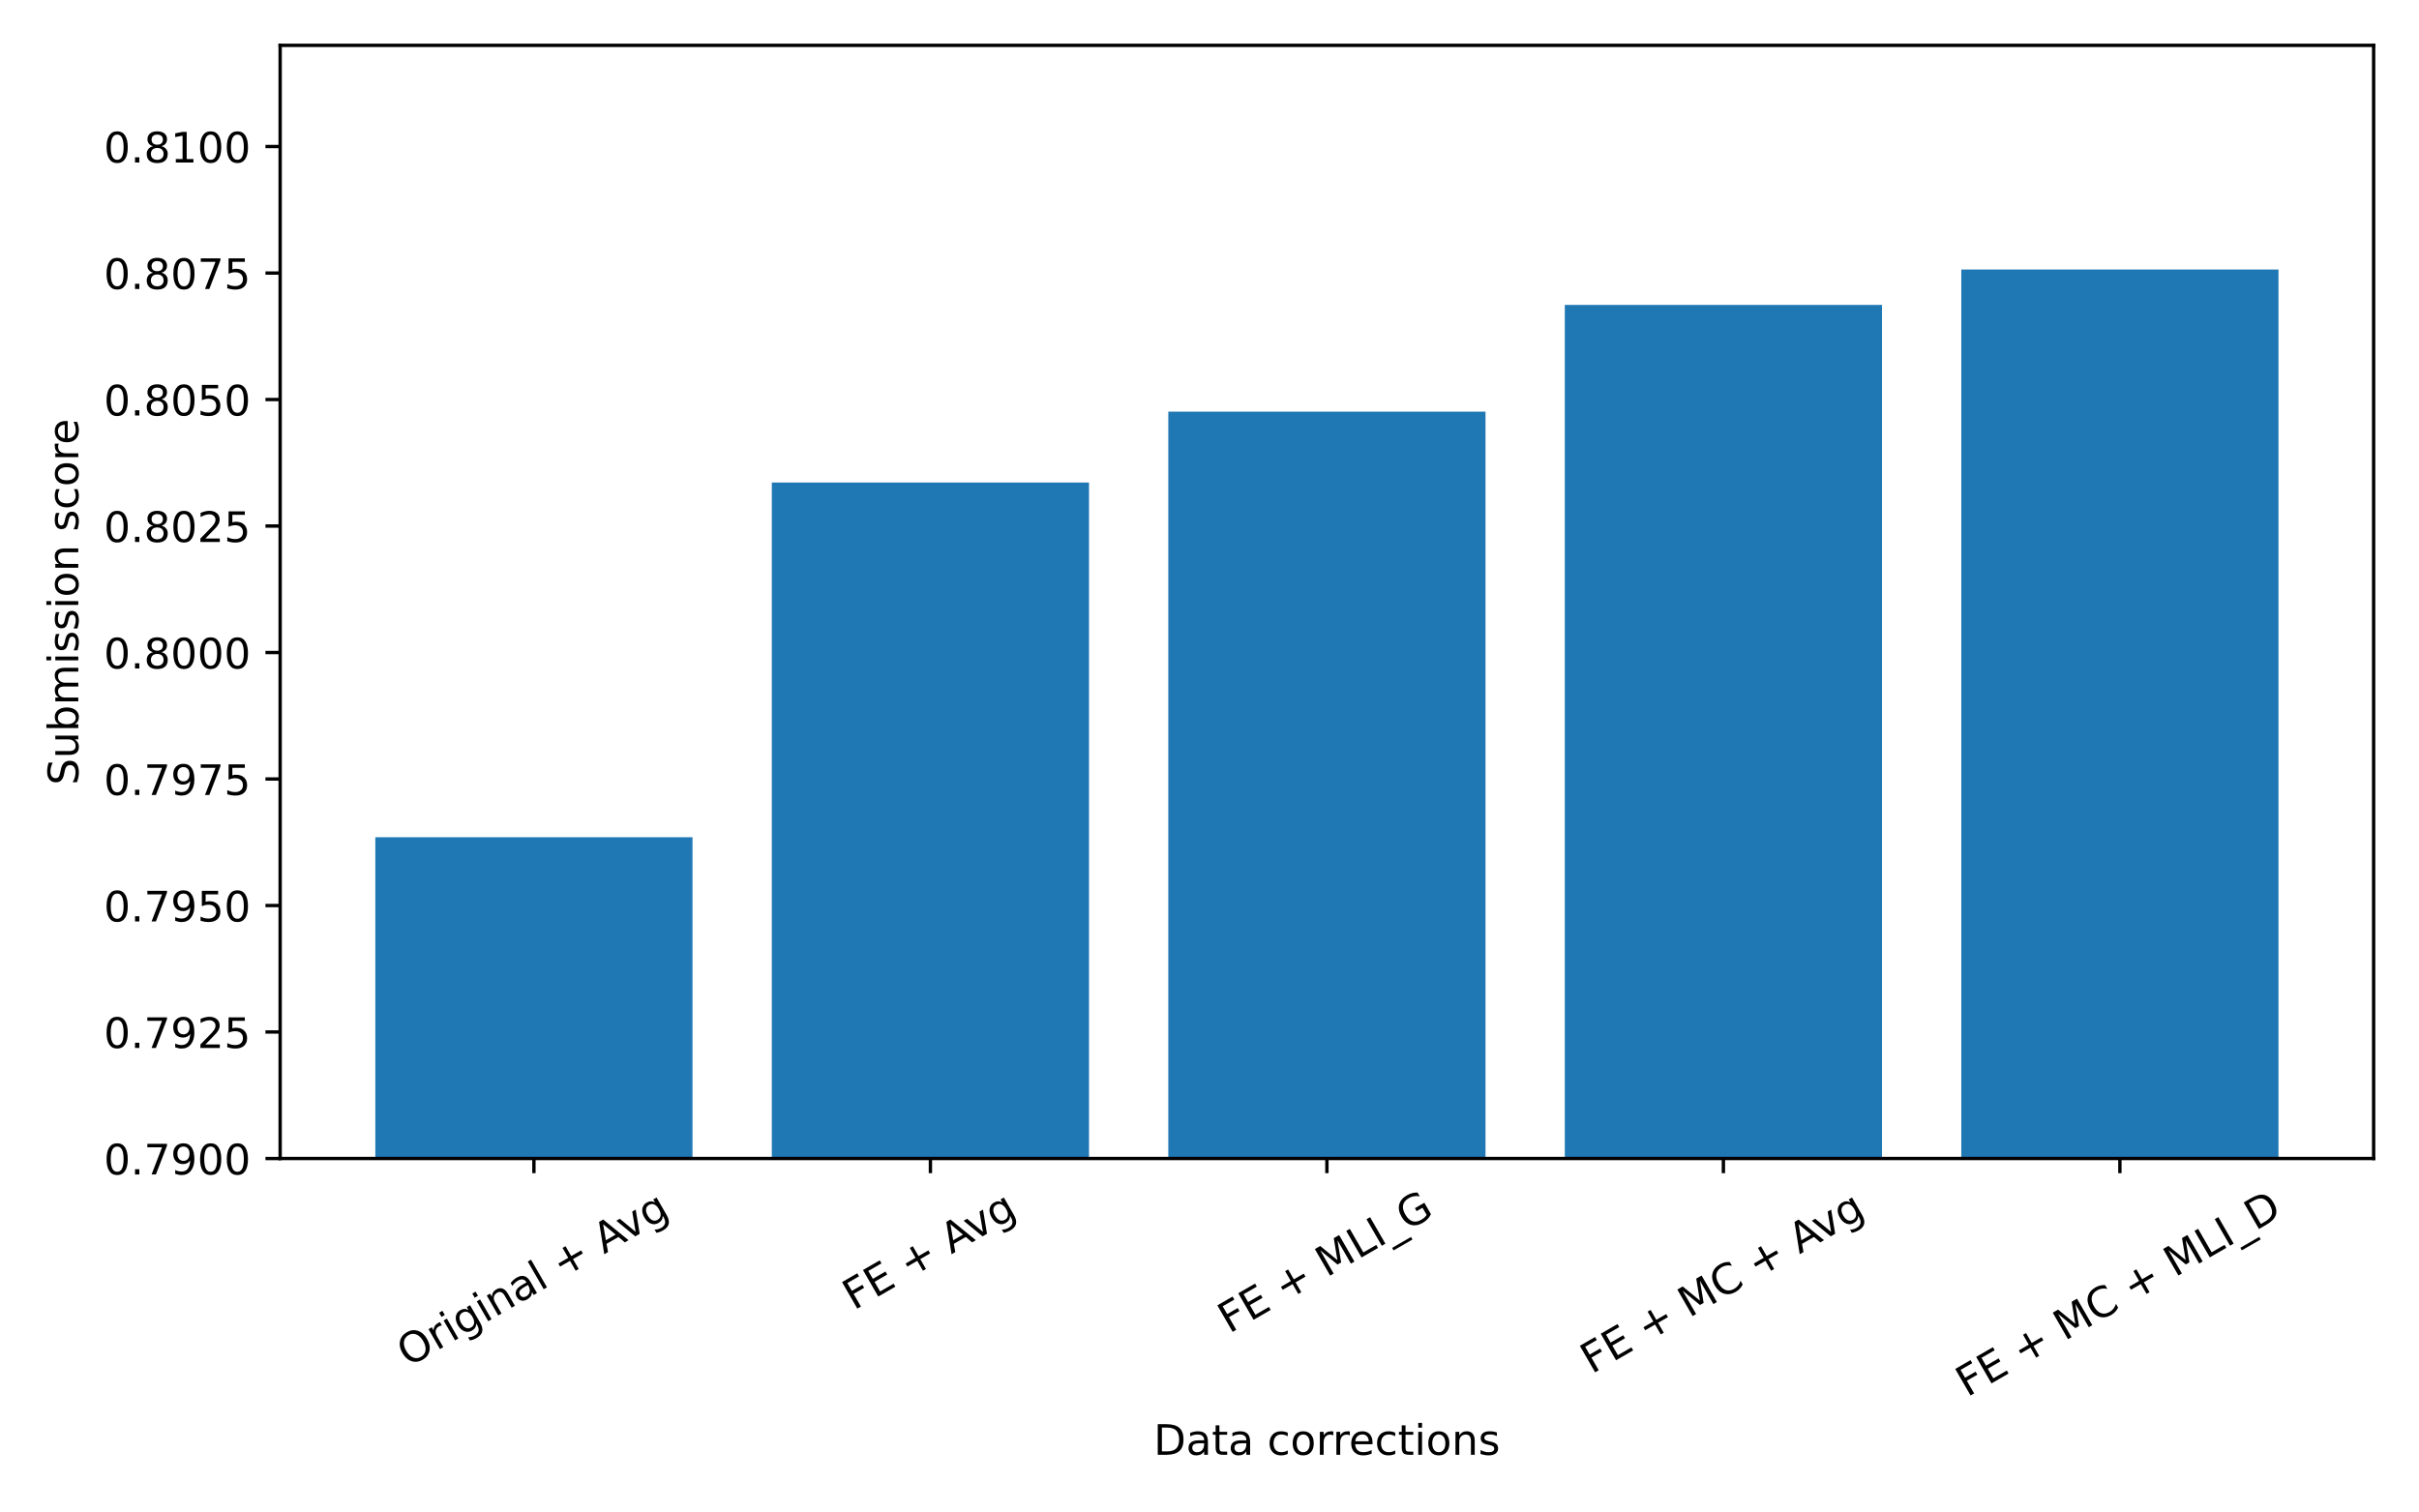
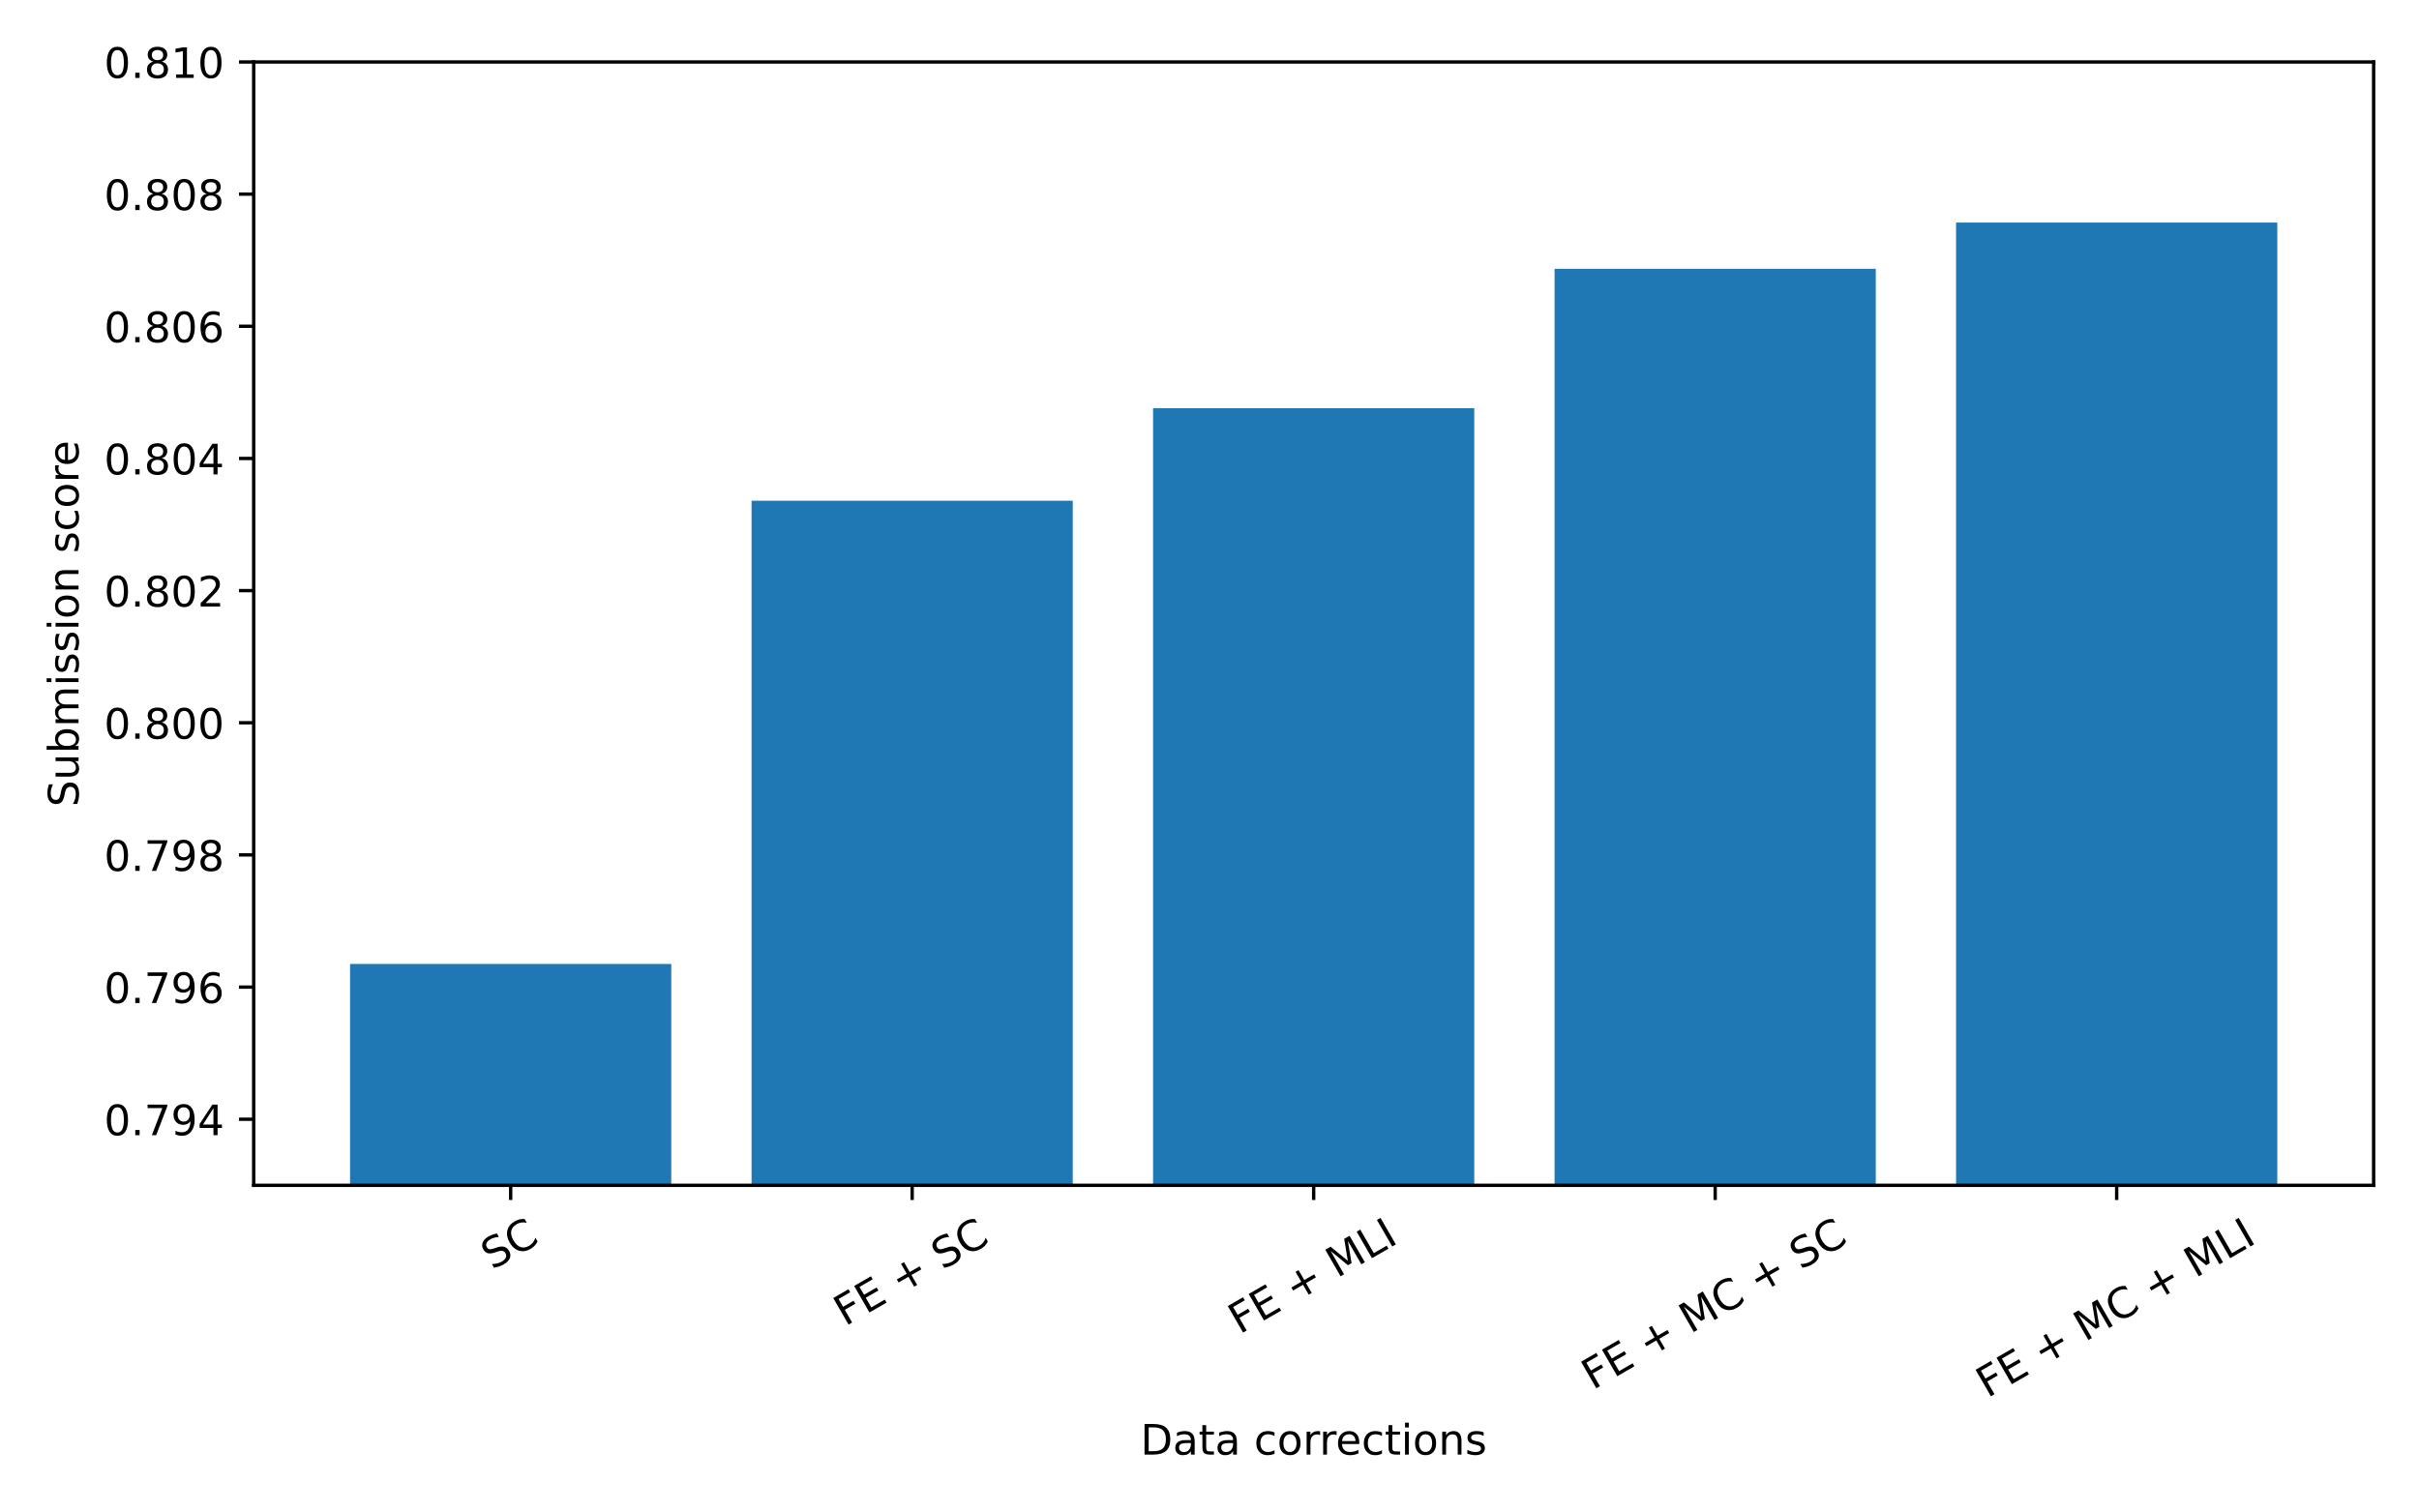
<svg xmlns="http://www.w3.org/2000/svg" xmlns:xlink="http://www.w3.org/1999/xlink" width="576pt" height="360pt" viewBox="0 0 576 360" version="1.1">
  <defs>
    <style type="text/css">*{stroke-linejoin: round; stroke-linecap: butt}</style>
  </defs>
  <g id="figure_1">
    <g id="patch_1">
      <path d="M 0 360  L 576 360  L 576 0  L 0 0  L 0 360  z " style="fill: none" />
    </g>
    <g id="axes_1">
      <g id="patch_2">
-         <path d="M 66.71 275.92  L 565.2 275.92  L 565.2 10.8  L 66.71 10.8  L 66.71 275.92  z " style="fill: none" />
+         <path d="M 60.41 282.31  L 565.2 282.31  L 565.2 14.76  L 60.41 14.76  L 60.41 282.31  z " style="fill: none" />
      </g>
      <g id="patch_3">
-         <path d="M 89.369 9796.155  L 164.897 9796.155  L 164.897 199.397  L 89.369 199.397  z " clip-path="url(#p566497bbab)" style="fill: #1f77b4" />
+         <path d="M 83.355 12762.753  L 159.838 12762.753  L 159.838 229.587  L 83.355 229.587  z " clip-path="url(#p376e87ecae)" style="fill: #1f77b4" />
      </g>
      <g id="patch_4">
-         <path d="M 183.78 9796.155  L 259.308 9796.155  L 259.308 114.92  L 183.78 114.92  z " clip-path="url(#p566497bbab)" style="fill: #1f77b4" />
+         <path d="M 178.959 12762.753  L 255.442 12762.753  L 255.442 119.262  L 178.959 119.262  z " clip-path="url(#p376e87ecae)" style="fill: #1f77b4" />
      </g>
      <g id="patch_5">
-         <path d="M 278.191 9796.155  L 353.719 9796.155  L 353.719 98.049  L 278.191 98.049  z " clip-path="url(#p566497bbab)" style="fill: #1f77b4" />
+         <path d="M 274.563 12762.753  L 351.047 12762.753  L 351.047 97.228  L 274.563 97.228  z " clip-path="url(#p376e87ecae)" style="fill: #1f77b4" />
      </g>
      <g id="patch_6">
-         <path d="M 372.602 9796.155  L 448.13 9796.155  L 448.13 72.621  L 372.602 72.621  z " clip-path="url(#p566497bbab)" style="fill: #1f77b4" />
+         <path d="M 370.168 12762.753  L 446.651 12762.753  L 446.651 64.021  L 370.168 64.021  z " clip-path="url(#p376e87ecae)" style="fill: #1f77b4" />
      </g>
      <g id="patch_7">
-         <path d="M 467.013 9796.155  L 542.541 9796.155  L 542.541 64.186  L 467.013 64.186  z " clip-path="url(#p566497bbab)" style="fill: #1f77b4" />
+         <path d="M 465.772 12762.753  L 542.255 12762.753  L 542.255 53.004  L 465.772 53.004  z " clip-path="url(#p376e87ecae)" style="fill: #1f77b4" />
      </g>
      <g id="matplotlib.axis_1">
        <g id="xtick_1">
          <g id="line2d_1">
            <defs>
-               <path id="m63f056e745" d="M 0 0  L 0 3.5  " style="stroke: #000000; stroke-width: 0.8" />
+               <path id="mca858afeba" d="M 0 0  L 0 3.5  " style="stroke: #000000; stroke-width: 0.8" />
            </defs>
            <g>
-               <use xlink:href="#m63f056e745" x="127.133" y="275.92" style="stroke: #000000; stroke-width: 0.8" />
+               <use xlink:href="#mca858afeba" x="121.597" y="282.31" style="stroke: #000000; stroke-width: 0.8" />
            </g>
          </g>
          <g id="text_1">
-             <g transform="translate(97.16801 325.6947) rotate(-30) scale(0.1 -0.1)">
-               <defs>
-                 <path id="DejaVuSans-4f" d="M 2522 4238  Q 1834 4238 1429 3725  Q 1025 3213 1025 2328  Q 1025 1447 1429 934  Q 1834 422 2522 422  Q 3209 422 3611 934  Q 4013 1447 4013 2328  Q 4013 3213 3611 3725  Q 3209 4238 2522 4238  z M 2522 4750  Q 3503 4750 4090 4092  Q 4678 3434 4678 2328  Q 4678 1225 4090 567  Q 3503 -91 2522 -91  Q 1538 -91 948 565  Q 359 1222 359 2328  Q 359 3434 948 4092  Q 1538 4750 2522 4750  z " transform="scale(0.015625)" />
-                 <path id="DejaVuSans-72" d="M 2631 2963  Q 2534 3019 2420 3045  Q 2306 3072 2169 3072  Q 1681 3072 1420 2755  Q 1159 2438 1159 1844  L 1159 0  L 581 0  L 581 3500  L 1159 3500  L 1159 2956  Q 1341 3275 1631 3429  Q 1922 3584 2338 3584  Q 2397 3584 2469 3576  Q 2541 3569 2628 3553  L 2631 2963  z " transform="scale(0.015625)" />
-                 <path id="DejaVuSans-69" d="M 603 3500  L 1178 3500  L 1178 0  L 603 0  L 603 3500  z M 603 4863  L 1178 4863  L 1178 4134  L 603 4134  L 603 4863  z " transform="scale(0.015625)" />
-                 <path id="DejaVuSans-67" d="M 2906 1791  Q 2906 2416 2648 2759  Q 2391 3103 1925 3103  Q 1463 3103 1205 2759  Q 947 2416 947 1791  Q 947 1169 1205 825  Q 1463 481 1925 481  Q 2391 481 2648 825  Q 2906 1169 2906 1791  z M 3481 434  Q 3481 -459 3084 -895  Q 2688 -1331 1869 -1331  Q 1566 -1331 1297 -1286  Q 1028 -1241 775 -1147  L 775 -588  Q 1028 -725 1275 -790  Q 1522 -856 1778 -856  Q 2344 -856 2625 -561  Q 2906 -266 2906 331  L 2906 616  Q 2728 306 2450 153  Q 2172 0 1784 0  Q 1141 0 747 490  Q 353 981 353 1791  Q 353 2603 747 3093  Q 1141 3584 1784 3584  Q 2172 3584 2450 3431  Q 2728 3278 2906 2969  L 2906 3500  L 3481 3500  L 3481 434  z " transform="scale(0.015625)" />
-                 <path id="DejaVuSans-6e" d="M 3513 2113  L 3513 0  L 2938 0  L 2938 2094  Q 2938 2591 2744 2837  Q 2550 3084 2163 3084  Q 1697 3084 1428 2787  Q 1159 2491 1159 1978  L 1159 0  L 581 0  L 581 3500  L 1159 3500  L 1159 2956  Q 1366 3272 1645 3428  Q 1925 3584 2291 3584  Q 2894 3584 3203 3211  Q 3513 2838 3513 2113  z " transform="scale(0.015625)" />
-                 <path id="DejaVuSans-61" d="M 2194 1759  Q 1497 1759 1228 1600  Q 959 1441 959 1056  Q 959 750 1161 570  Q 1363 391 1709 391  Q 2188 391 2477 730  Q 2766 1069 2766 1631  L 2766 1759  L 2194 1759  z M 3341 1997  L 3341 0  L 2766 0  L 2766 531  Q 2569 213 2275 61  Q 1981 -91 1556 -91  Q 1019 -91 701 211  Q 384 513 384 1019  Q 384 1609 779 1909  Q 1175 2209 1959 2209  L 2766 2209  L 2766 2266  Q 2766 2663 2505 2880  Q 2244 3097 1772 3097  Q 1472 3097 1187 3025  Q 903 2953 641 2809  L 641 3341  Q 956 3463 1253 3523  Q 1550 3584 1831 3584  Q 2591 3584 2966 3190  Q 3341 2797 3341 1997  z " transform="scale(0.015625)" />
-                 <path id="DejaVuSans-6c" d="M 603 4863  L 1178 4863  L 1178 0  L 603 0  L 603 4863  z " transform="scale(0.015625)" />
+             <g transform="translate(117.2038 302.5565) rotate(-30) scale(0.1 -0.1)">
+               <defs>
+                 <path id="DejaVuSans-53" d="M 3425 4513  L 3425 3897  Q 3066 4069 2747 4153  Q 2428 4238 2131 4238  Q 1616 4238 1336 4038  Q 1056 3838 1056 3469  Q 1056 3159 1242 3001  Q 1428 2844 1947 2747  L 2328 2669  Q 3034 2534 3370 2195  Q 3706 1856 3706 1288  Q 3706 609 3251 259  Q 2797 -91 1919 -91  Q 1588 -91 1214 -16  Q 841 59 441 206  L 441 856  Q 825 641 1194 531  Q 1563 422 1919 422  Q 2459 422 2753 634  Q 3047 847 3047 1241  Q 3047 1584 2836 1778  Q 2625 1972 2144 2069  L 1759 2144  Q 1053 2284 737 2584  Q 422 2884 422 3419  Q 422 4038 858 4394  Q 1294 4750 2059 4750  Q 2388 4750 2728 4690  Q 3069 4631 3425 4513  z " transform="scale(0.015625)" />
+                 <path id="DejaVuSans-43" d="M 4122 4306  L 4122 3641  Q 3803 3938 3442 4084  Q 3081 4231 2675 4231  Q 1875 4231 1450 3742  Q 1025 3253 1025 2328  Q 1025 1406 1450 917  Q 1875 428 2675 428  Q 3081 428 3442 575  Q 3803 722 4122 1019  L 4122 359  Q 3791 134 3420 21  Q 3050 -91 2638 -91  Q 1578 -91 968 557  Q 359 1206 359 2328  Q 359 3453 968 4101  Q 1578 4750 2638 4750  Q 3056 4750 3426 4639  Q 3797 4528 4122 4306  z " transform="scale(0.015625)" />
+               </defs>
+               <use xlink:href="#DejaVuSans-53" />
+               <use xlink:href="#DejaVuSans-43" x="63.477" />
+             </g>
+           </g>
+         </g>
+         <g id="xtick_2">
+           <g id="line2d_2">
+             <g>
+               <use xlink:href="#mca858afeba" x="217.201" y="282.31" style="stroke: #000000; stroke-width: 0.8" />
+             </g>
+           </g>
+           <g id="text_2">
+             <g transform="translate(201.2005 315.9597) rotate(-30) scale(0.1 -0.1)">
+               <defs>
+                 <path id="DejaVuSans-46" d="M 628 4666  L 3309 4666  L 3309 4134  L 1259 4134  L 1259 2759  L 3109 2759  L 3109 2228  L 1259 2228  L 1259 0  L 628 0  L 628 4666  z " transform="scale(0.015625)" />
+                 <path id="DejaVuSans-45" d="M 628 4666  L 3578 4666  L 3578 4134  L 1259 4134  L 1259 2753  L 3481 2753  L 3481 2222  L 1259 2222  L 1259 531  L 3634 531  L 3634 0  L 628 0  L 628 4666  z " transform="scale(0.015625)" />
                <path id="DejaVuSans-20" transform="scale(0.015625)" />
                <path id="DejaVuSans-2b" d="M 2944 4013  L 2944 2272  L 4684 2272  L 4684 1741  L 2944 1741  L 2944 0  L 2419 0  L 2419 1741  L 678 1741  L 678 2272  L 2419 2272  L 2419 4013  L 2944 4013  z " transform="scale(0.015625)" />
-                 <path id="DejaVuSans-41" d="M 2188 4044  L 1331 1722  L 3047 1722  L 2188 4044  z M 1831 4666  L 2547 4666  L 4325 0  L 3669 0  L 3244 1197  L 1141 1197  L 716 0  L 50 0  L 1831 4666  z " transform="scale(0.015625)" />
-                 <path id="DejaVuSans-76" d="M 191 3500  L 800 3500  L 1894 563  L 2988 3500  L 3597 3500  L 2284 0  L 1503 0  L 191 3500  z " transform="scale(0.015625)" />
-               </defs>
-               <use xlink:href="#DejaVuSans-4f" />
-               <use xlink:href="#DejaVuSans-72" x="78.711" />
-               <use xlink:href="#DejaVuSans-69" x="119.824" />
-               <use xlink:href="#DejaVuSans-67" x="147.607" />
-               <use xlink:href="#DejaVuSans-69" x="211.084" />
-               <use xlink:href="#DejaVuSans-6e" x="238.867" />
-               <use xlink:href="#DejaVuSans-61" x="302.246" />
-               <use xlink:href="#DejaVuSans-6c" x="363.525" />
-               <use xlink:href="#DejaVuSans-20" x="391.309" />
-               <use xlink:href="#DejaVuSans-2b" x="423.096" />
-               <use xlink:href="#DejaVuSans-20" x="506.885" />
-               <use xlink:href="#DejaVuSans-41" x="538.672" />
-               <use xlink:href="#DejaVuSans-76" x="601.205" />
-               <use xlink:href="#DejaVuSans-67" x="660.385" />
-             </g>
-           </g>
-         </g>
-         <g id="xtick_2">
-           <g id="line2d_2">
-             <g>
-               <use xlink:href="#m63f056e745" x="221.544" y="275.92" style="stroke: #000000; stroke-width: 0.8" />
-             </g>
-           </g>
-           <g id="text_2">
-             <g transform="translate(203.2967 312.1642) rotate(-30) scale(0.1 -0.1)">
-               <defs>
-                 <path id="DejaVuSans-46" d="M 628 4666  L 3309 4666  L 3309 4134  L 1259 4134  L 1259 2759  L 3109 2759  L 3109 2228  L 1259 2228  L 1259 0  L 628 0  L 628 4666  z " transform="scale(0.015625)" />
-                 <path id="DejaVuSans-45" d="M 628 4666  L 3578 4666  L 3578 4134  L 1259 4134  L 1259 2753  L 3481 2753  L 3481 2222  L 1259 2222  L 1259 531  L 3634 531  L 3634 0  L 628 0  L 628 4666  z " transform="scale(0.015625)" />
              </defs>
              <use xlink:href="#DejaVuSans-46" />
              <use xlink:href="#DejaVuSans-45" x="57.52" />
              <use xlink:href="#DejaVuSans-20" x="120.703" />
              <use xlink:href="#DejaVuSans-2b" x="152.49" />
              <use xlink:href="#DejaVuSans-20" x="236.279" />
-               <use xlink:href="#DejaVuSans-41" x="268.066" />
-               <use xlink:href="#DejaVuSans-76" x="330.6" />
-               <use xlink:href="#DejaVuSans-67" x="389.779" />
+               <use xlink:href="#DejaVuSans-53" x="268.066" />
+               <use xlink:href="#DejaVuSans-43" x="331.543" />
            </g>
          </g>
        </g>
        <g id="xtick_3">
          <g id="line2d_3">
            <g>
-               <use xlink:href="#m63f056e745" x="315.955" y="275.92" style="stroke: #000000; stroke-width: 0.8" />
+               <use xlink:href="#mca858afeba" x="312.805" y="282.31" style="stroke: #000000; stroke-width: 0.8" />
            </g>
          </g>
          <g id="text_3">
-             <g transform="translate(292.6672 317.7003) rotate(-30) scale(0.1 -0.1)">
+             <g transform="translate(295.1511 317.869) rotate(-30) scale(0.1 -0.1)">
              <defs>
                <path id="DejaVuSans-4d" d="M 628 4666  L 1569 4666  L 2759 1491  L 3956 4666  L 4897 4666  L 4897 0  L 4281 0  L 4281 4097  L 3078 897  L 2444 897  L 1241 4097  L 1241 0  L 628 0  L 628 4666  z " transform="scale(0.015625)" />
                <path id="DejaVuSans-4c" d="M 628 4666  L 1259 4666  L 1259 531  L 3531 531  L 3531 0  L 628 0  L 628 4666  z " transform="scale(0.015625)" />
                <path id="DejaVuSans-49" d="M 628 4666  L 1259 4666  L 1259 0  L 628 0  L 628 4666  z " transform="scale(0.015625)" />
-                 <path id="DejaVuSans-5f" d="M 3263 -1063  L 3263 -1509  L -63 -1509  L -63 -1063  L 3263 -1063  z " transform="scale(0.015625)" />
-                 <path id="DejaVuSans-47" d="M 3809 666  L 3809 1919  L 2778 1919  L 2778 2438  L 4434 2438  L 4434 434  Q 4069 175 3628 42  Q 3188 -91 2688 -91  Q 1594 -91 976 548  Q 359 1188 359 2328  Q 359 3472 976 4111  Q 1594 4750 2688 4750  Q 3144 4750 3555 4637  Q 3966 4525 4313 4306  L 4313 3634  Q 3963 3931 3569 4081  Q 3175 4231 2741 4231  Q 1884 4231 1454 3753  Q 1025 3275 1025 2328  Q 1025 1384 1454 906  Q 1884 428 2741 428  Q 3075 428 3337 486  Q 3600 544 3809 666  z " transform="scale(0.015625)" />
              </defs>
              <use xlink:href="#DejaVuSans-46" />
              <use xlink:href="#DejaVuSans-45" x="57.52" />
              <use xlink:href="#DejaVuSans-20" x="120.703" />
              <use xlink:href="#DejaVuSans-2b" x="152.49" />
              <use xlink:href="#DejaVuSans-20" x="236.279" />
              <use xlink:href="#DejaVuSans-4d" x="268.066" />
              <use xlink:href="#DejaVuSans-4c" x="354.346" />
              <use xlink:href="#DejaVuSans-49" x="410.059" />
-               <use xlink:href="#DejaVuSans-5f" x="439.551" />
-               <use xlink:href="#DejaVuSans-47" x="489.551" />
            </g>
          </g>
        </g>
        <g id="xtick_4">
          <g id="line2d_4">
            <g>
-               <use xlink:href="#m63f056e745" x="410.366" y="275.92" style="stroke: #000000; stroke-width: 0.8" />
+               <use xlink:href="#mca858afeba" x="408.409" y="282.31" style="stroke: #000000; stroke-width: 0.8" />
            </g>
          </g>
          <g id="text_4">
-             <g transform="translate(378.9781 327.3376) rotate(-30) scale(0.1 -0.1)">
-               <defs>
-                 <path id="DejaVuSans-43" d="M 4122 4306  L 4122 3641  Q 3803 3938 3442 4084  Q 3081 4231 2675 4231  Q 1875 4231 1450 3742  Q 1025 3253 1025 2328  Q 1025 1406 1450 917  Q 1875 428 2675 428  Q 3081 428 3442 575  Q 3803 722 4122 1019  L 4122 359  Q 3791 134 3420 21  Q 3050 -91 2638 -91  Q 1578 -91 968 557  Q 359 1206 359 2328  Q 359 3453 968 4101  Q 1578 4750 2638 4750  Q 3056 4750 3426 4639  Q 3797 4528 4122 4306  z " transform="scale(0.015625)" />
-               </defs>
+             <g transform="translate(379.2682 331.1331) rotate(-30) scale(0.1 -0.1)">
              <use xlink:href="#DejaVuSans-46" />
              <use xlink:href="#DejaVuSans-45" x="57.52" />
              <use xlink:href="#DejaVuSans-20" x="120.703" />
              <use xlink:href="#DejaVuSans-2b" x="152.49" />
              <use xlink:href="#DejaVuSans-20" x="236.279" />
              <use xlink:href="#DejaVuSans-4d" x="268.066" />
              <use xlink:href="#DejaVuSans-43" x="354.346" />
              <use xlink:href="#DejaVuSans-20" x="424.17" />
              <use xlink:href="#DejaVuSans-2b" x="455.957" />
              <use xlink:href="#DejaVuSans-20" x="539.746" />
-               <use xlink:href="#DejaVuSans-41" x="571.533" />
-               <use xlink:href="#DejaVuSans-76" x="634.066" />
-               <use xlink:href="#DejaVuSans-67" x="693.246" />
+               <use xlink:href="#DejaVuSans-53" x="571.533" />
+               <use xlink:href="#DejaVuSans-43" x="635.01" />
            </g>
          </g>
        </g>
        <g id="xtick_5">
          <g id="line2d_5">
            <g>
-               <use xlink:href="#m63f056e745" x="504.777" y="275.92" style="stroke: #000000; stroke-width: 0.8" />
+               <use xlink:href="#mca858afeba" x="504.013" y="282.31" style="stroke: #000000; stroke-width: 0.8" />
            </g>
          </g>
          <g id="text_5">
-             <g transform="translate(468.3695 332.8496) rotate(-30) scale(0.1 -0.1)">
-               <defs>
-                 <path id="DejaVuSans-44" d="M 1259 4147  L 1259 519  L 2022 519  Q 2988 519 3436 956  Q 3884 1394 3884 2338  Q 3884 3275 3436 3711  Q 2988 4147 2022 4147  L 1259 4147  z M 628 4666  L 1925 4666  Q 3281 4666 3915 4102  Q 4550 3538 4550 2338  Q 4550 1131 3912 565  Q 3275 0 1925 0  L 628 0  L 628 4666  z " transform="scale(0.015625)" />
-               </defs>
+             <g transform="translate(473.2188 333.0425) rotate(-30) scale(0.1 -0.1)">
              <use xlink:href="#DejaVuSans-46" />
              <use xlink:href="#DejaVuSans-45" x="57.52" />
              <use xlink:href="#DejaVuSans-20" x="120.703" />
              <use xlink:href="#DejaVuSans-2b" x="152.49" />
              <use xlink:href="#DejaVuSans-20" x="236.279" />
              <use xlink:href="#DejaVuSans-4d" x="268.066" />
              <use xlink:href="#DejaVuSans-43" x="354.346" />
              <use xlink:href="#DejaVuSans-20" x="424.17" />
              <use xlink:href="#DejaVuSans-2b" x="455.957" />
              <use xlink:href="#DejaVuSans-20" x="539.746" />
              <use xlink:href="#DejaVuSans-4d" x="571.533" />
              <use xlink:href="#DejaVuSans-4c" x="657.812" />
              <use xlink:href="#DejaVuSans-49" x="713.525" />
-               <use xlink:href="#DejaVuSans-5f" x="743.018" />
-               <use xlink:href="#DejaVuSans-44" x="793.018" />
            </g>
          </g>
        </g>
        <g id="text_6">
-           <g transform="translate(274.7003 346.4899) scale(0.1 -0.1)">
+           <g transform="translate(271.5503 346.442) scale(0.1 -0.1)">
            <defs>
+               <path id="DejaVuSans-44" d="M 1259 4147  L 1259 519  L 2022 519  Q 2988 519 3436 956  Q 3884 1394 3884 2338  Q 3884 3275 3436 3711  Q 2988 4147 2022 4147  L 1259 4147  z M 628 4666  L 1925 4666  Q 3281 4666 3915 4102  Q 4550 3538 4550 2338  Q 4550 1131 3912 565  Q 3275 0 1925 0  L 628 0  L 628 4666  z " transform="scale(0.015625)" />
+               <path id="DejaVuSans-61" d="M 2194 1759  Q 1497 1759 1228 1600  Q 959 1441 959 1056  Q 959 750 1161 570  Q 1363 391 1709 391  Q 2188 391 2477 730  Q 2766 1069 2766 1631  L 2766 1759  L 2194 1759  z M 3341 1997  L 3341 0  L 2766 0  L 2766 531  Q 2569 213 2275 61  Q 1981 -91 1556 -91  Q 1019 -91 701 211  Q 384 513 384 1019  Q 384 1609 779 1909  Q 1175 2209 1959 2209  L 2766 2209  L 2766 2266  Q 2766 2663 2505 2880  Q 2244 3097 1772 3097  Q 1472 3097 1187 3025  Q 903 2953 641 2809  L 641 3341  Q 956 3463 1253 3523  Q 1550 3584 1831 3584  Q 2591 3584 2966 3190  Q 3341 2797 3341 1997  z " transform="scale(0.015625)" />
              <path id="DejaVuSans-74" d="M 1172 4494  L 1172 3500  L 2356 3500  L 2356 3053  L 1172 3053  L 1172 1153  Q 1172 725 1289 603  Q 1406 481 1766 481  L 2356 481  L 2356 0  L 1766 0  Q 1100 0 847 248  Q 594 497 594 1153  L 594 3053  L 172 3053  L 172 3500  L 594 3500  L 594 4494  L 1172 4494  z " transform="scale(0.015625)" />
              <path id="DejaVuSans-63" d="M 3122 3366  L 3122 2828  Q 2878 2963 2633 3030  Q 2388 3097 2138 3097  Q 1578 3097 1268 2742  Q 959 2388 959 1747  Q 959 1106 1268 751  Q 1578 397 2138 397  Q 2388 397 2633 464  Q 2878 531 3122 666  L 3122 134  Q 2881 22 2623 -34  Q 2366 -91 2075 -91  Q 1284 -91 818 406  Q 353 903 353 1747  Q 353 2603 823 3093  Q 1294 3584 2113 3584  Q 2378 3584 2631 3529  Q 2884 3475 3122 3366  z " transform="scale(0.015625)" />
              <path id="DejaVuSans-6f" d="M 1959 3097  Q 1497 3097 1228 2736  Q 959 2375 959 1747  Q 959 1119 1226 758  Q 1494 397 1959 397  Q 2419 397 2687 759  Q 2956 1122 2956 1747  Q 2956 2369 2687 2733  Q 2419 3097 1959 3097  z M 1959 3584  Q 2709 3584 3137 3096  Q 3566 2609 3566 1747  Q 3566 888 3137 398  Q 2709 -91 1959 -91  Q 1206 -91 779 398  Q 353 888 353 1747  Q 353 2609 779 3096  Q 1206 3584 1959 3584  z " transform="scale(0.015625)" />
+               <path id="DejaVuSans-72" d="M 2631 2963  Q 2534 3019 2420 3045  Q 2306 3072 2169 3072  Q 1681 3072 1420 2755  Q 1159 2438 1159 1844  L 1159 0  L 581 0  L 581 3500  L 1159 3500  L 1159 2956  Q 1341 3275 1631 3429  Q 1922 3584 2338 3584  Q 2397 3584 2469 3576  Q 2541 3569 2628 3553  L 2631 2963  z " transform="scale(0.015625)" />
              <path id="DejaVuSans-65" d="M 3597 1894  L 3597 1613  L 953 1613  Q 991 1019 1311 708  Q 1631 397 2203 397  Q 2534 397 2845 478  Q 3156 559 3463 722  L 3463 178  Q 3153 47 2828 -22  Q 2503 -91 2169 -91  Q 1331 -91 842 396  Q 353 884 353 1716  Q 353 2575 817 3079  Q 1281 3584 2069 3584  Q 2775 3584 3186 3129  Q 3597 2675 3597 1894  z M 3022 2063  Q 3016 2534 2758 2815  Q 2500 3097 2075 3097  Q 1594 3097 1305 2825  Q 1016 2553 972 2059  L 3022 2063  z " transform="scale(0.015625)" />
+               <path id="DejaVuSans-69" d="M 603 3500  L 1178 3500  L 1178 0  L 603 0  L 603 3500  z M 603 4863  L 1178 4863  L 1178 4134  L 603 4134  L 603 4863  z " transform="scale(0.015625)" />
+               <path id="DejaVuSans-6e" d="M 3513 2113  L 3513 0  L 2938 0  L 2938 2094  Q 2938 2591 2744 2837  Q 2550 3084 2163 3084  Q 1697 3084 1428 2787  Q 1159 2491 1159 1978  L 1159 0  L 581 0  L 581 3500  L 1159 3500  L 1159 2956  Q 1366 3272 1645 3428  Q 1925 3584 2291 3584  Q 2894 3584 3203 3211  Q 3513 2838 3513 2113  z " transform="scale(0.015625)" />
              <path id="DejaVuSans-73" d="M 2834 3397  L 2834 2853  Q 2591 2978 2328 3040  Q 2066 3103 1784 3103  Q 1356 3103 1142 2972  Q 928 2841 928 2578  Q 928 2378 1081 2264  Q 1234 2150 1697 2047  L 1894 2003  Q 2506 1872 2764 1633  Q 3022 1394 3022 966  Q 3022 478 2636 193  Q 2250 -91 1575 -91  Q 1294 -91 989 -36  Q 684 19 347 128  L 347 722  Q 666 556 975 473  Q 1284 391 1588 391  Q 1994 391 2212 530  Q 2431 669 2431 922  Q 2431 1156 2273 1281  Q 2116 1406 1581 1522  L 1381 1569  Q 847 1681 609 1914  Q 372 2147 372 2553  Q 372 3047 722 3315  Q 1072 3584 1716 3584  Q 2034 3584 2315 3537  Q 2597 3491 2834 3397  z " transform="scale(0.015625)" />
            </defs>
            <use xlink:href="#DejaVuSans-44" />
            <use xlink:href="#DejaVuSans-61" x="77.002" />
            <use xlink:href="#DejaVuSans-74" x="138.281" />
            <use xlink:href="#DejaVuSans-61" x="177.49" />
            <use xlink:href="#DejaVuSans-20" x="238.77" />
            <use xlink:href="#DejaVuSans-63" x="270.557" />
            <use xlink:href="#DejaVuSans-6f" x="325.537" />
            <use xlink:href="#DejaVuSans-72" x="386.719" />
            <use xlink:href="#DejaVuSans-72" x="426.082" />
            <use xlink:href="#DejaVuSans-65" x="464.945" />
            <use xlink:href="#DejaVuSans-63" x="526.469" />
            <use xlink:href="#DejaVuSans-74" x="581.449" />
            <use xlink:href="#DejaVuSans-69" x="620.658" />
            <use xlink:href="#DejaVuSans-6f" x="648.441" />
            <use xlink:href="#DejaVuSans-6e" x="709.623" />
            <use xlink:href="#DejaVuSans-73" x="773.002" />
          </g>
        </g>
      </g>
      <g id="matplotlib.axis_2">
        <g id="ytick_1">
          <g id="line2d_6">
            <defs>
-               <path id="me74691d8d6" d="M 0 0  L -3.5 0  " style="stroke: #000000; stroke-width: 0.8" />
+               <path id="mffc647c16d" d="M 0 0  L -3.5 0  " style="stroke: #000000; stroke-width: 0.8" />
            </defs>
            <g>
-               <use xlink:href="#me74691d8d6" x="66.71" y="275.92" style="stroke: #000000; stroke-width: 0.8" />
+               <use xlink:href="#mffc647c16d" x="60.41" y="266.572" style="stroke: #000000; stroke-width: 0.8" />
            </g>
          </g>
          <g id="text_7">
-             <g transform="translate(24.71937 279.7197) scale(0.1 -0.1)">
+             <g transform="translate(24.78187 270.3714) scale(0.1 -0.1)">
              <defs>
                <path id="DejaVuSans-30" d="M 2034 4250  Q 1547 4250 1301 3770  Q 1056 3291 1056 2328  Q 1056 1369 1301 889  Q 1547 409 2034 409  Q 2525 409 2770 889  Q 3016 1369 3016 2328  Q 3016 3291 2770 3770  Q 2525 4250 2034 4250  z M 2034 4750  Q 2819 4750 3233 4129  Q 3647 3509 3647 2328  Q 3647 1150 3233 529  Q 2819 -91 2034 -91  Q 1250 -91 836 529  Q 422 1150 422 2328  Q 422 3509 836 4129  Q 1250 4750 2034 4750  z " transform="scale(0.015625)" />
                <path id="DejaVuSans-2e" d="M 684 794  L 1344 794  L 1344 0  L 684 0  L 684 794  z " transform="scale(0.015625)" />
                <path id="DejaVuSans-37" d="M 525 4666  L 3525 4666  L 3525 4397  L 1831 0  L 1172 0  L 2766 4134  L 525 4134  L 525 4666  z " transform="scale(0.015625)" />
                <path id="DejaVuSans-39" d="M 703 97  L 703 672  Q 941 559 1184 500  Q 1428 441 1663 441  Q 2288 441 2617 861  Q 2947 1281 2994 2138  Q 2813 1869 2534 1725  Q 2256 1581 1919 1581  Q 1219 1581 811 2004  Q 403 2428 403 3163  Q 403 3881 828 4315  Q 1253 4750 1959 4750  Q 2769 4750 3195 4129  Q 3622 3509 3622 2328  Q 3622 1225 3098 567  Q 2575 -91 1691 -91  Q 1453 -91 1209 -44  Q 966 3 703 97  z M 1959 2075  Q 2384 2075 2632 2365  Q 2881 2656 2881 3163  Q 2881 3666 2632 3958  Q 2384 4250 1959 4250  Q 1534 4250 1286 3958  Q 1038 3666 1038 3163  Q 1038 2656 1286 2365  Q 1534 2075 1959 2075  z " transform="scale(0.015625)" />
+                 <path id="DejaVuSans-34" d="M 2419 4116  L 825 1625  L 2419 1625  L 2419 4116  z M 2253 4666  L 3047 4666  L 3047 1625  L 3713 1625  L 3713 1100  L 3047 1100  L 3047 0  L 2419 0  L 2419 1100  L 313 1100  L 313 1709  L 2253 4666  z " transform="scale(0.015625)" />
              </defs>
              <use xlink:href="#DejaVuSans-30" />
              <use xlink:href="#DejaVuSans-2e" x="63.623" />
              <use xlink:href="#DejaVuSans-37" x="95.41" />
              <use xlink:href="#DejaVuSans-39" x="159.033" />
-               <use xlink:href="#DejaVuSans-30" x="222.656" />
-               <use xlink:href="#DejaVuSans-30" x="286.279" />
+               <use xlink:href="#DejaVuSans-34" x="222.656" />
            </g>
          </g>
        </g>
        <g id="ytick_2">
          <g id="line2d_7">
            <g>
-               <use xlink:href="#me74691d8d6" x="66.71" y="245.793" style="stroke: #000000; stroke-width: 0.8" />
+               <use xlink:href="#mffc647c16d" x="60.41" y="235.096" style="stroke: #000000; stroke-width: 0.8" />
            </g>
          </g>
          <g id="text_8">
-             <g transform="translate(24.71937 249.5924) scale(0.1 -0.1)">
-               <defs>
-                 <path id="DejaVuSans-32" d="M 1228 531  L 3431 531  L 3431 0  L 469 0  L 469 531  Q 828 903 1448 1529  Q 2069 2156 2228 2338  Q 2531 2678 2651 2914  Q 2772 3150 2772 3378  Q 2772 3750 2511 3984  Q 2250 4219 1831 4219  Q 1534 4219 1204 4116  Q 875 4013 500 3803  L 500 4441  Q 881 4594 1212 4672  Q 1544 4750 1819 4750  Q 2544 4750 2975 4387  Q 3406 4025 3406 3419  Q 3406 3131 3298 2873  Q 3191 2616 2906 2266  Q 2828 2175 2409 1742  Q 1991 1309 1228 531  z " transform="scale(0.015625)" />
-                 <path id="DejaVuSans-35" d="M 691 4666  L 3169 4666  L 3169 4134  L 1269 4134  L 1269 2991  Q 1406 3038 1543 3061  Q 1681 3084 1819 3084  Q 2600 3084 3056 2656  Q 3513 2228 3513 1497  Q 3513 744 3044 326  Q 2575 -91 1722 -91  Q 1428 -91 1123 -41  Q 819 9 494 109  L 494 744  Q 775 591 1075 516  Q 1375 441 1709 441  Q 2250 441 2565 725  Q 2881 1009 2881 1497  Q 2881 1984 2565 2268  Q 2250 2553 1709 2553  Q 1456 2553 1204 2497  Q 953 2441 691 2322  L 691 4666  z " transform="scale(0.015625)" />
+             <g transform="translate(24.78187 238.8949) scale(0.1 -0.1)">
+               <defs>
+                 <path id="DejaVuSans-36" d="M 2113 2584  Q 1688 2584 1439 2293  Q 1191 2003 1191 1497  Q 1191 994 1439 701  Q 1688 409 2113 409  Q 2538 409 2786 701  Q 3034 994 3034 1497  Q 3034 2003 2786 2293  Q 2538 2584 2113 2584  z M 3366 4563  L 3366 3988  Q 3128 4100 2886 4159  Q 2644 4219 2406 4219  Q 1781 4219 1451 3797  Q 1122 3375 1075 2522  Q 1259 2794 1537 2939  Q 1816 3084 2150 3084  Q 2853 3084 3261 2657  Q 3669 2231 3669 1497  Q 3669 778 3244 343  Q 2819 -91 2113 -91  Q 1303 -91 875 529  Q 447 1150 447 2328  Q 447 3434 972 4092  Q 1497 4750 2381 4750  Q 2619 4750 2861 4703  Q 3103 4656 3366 4563  z " transform="scale(0.015625)" />
              </defs>
              <use xlink:href="#DejaVuSans-30" />
              <use xlink:href="#DejaVuSans-2e" x="63.623" />
              <use xlink:href="#DejaVuSans-37" x="95.41" />
              <use xlink:href="#DejaVuSans-39" x="159.033" />
-               <use xlink:href="#DejaVuSans-32" x="222.656" />
-               <use xlink:href="#DejaVuSans-35" x="286.279" />
+               <use xlink:href="#DejaVuSans-36" x="222.656" />
            </g>
          </g>
        </g>
        <g id="ytick_3">
          <g id="line2d_8">
            <g>
-               <use xlink:href="#me74691d8d6" x="66.71" y="215.666" style="stroke: #000000; stroke-width: 0.8" />
+               <use xlink:href="#mffc647c16d" x="60.41" y="203.619" style="stroke: #000000; stroke-width: 0.8" />
            </g>
          </g>
          <g id="text_9">
-             <g transform="translate(24.71937 219.465) scale(0.1 -0.1)">
+             <g transform="translate(24.78187 207.4184) scale(0.1 -0.1)">
+               <defs>
+                 <path id="DejaVuSans-38" d="M 2034 2216  Q 1584 2216 1326 1975  Q 1069 1734 1069 1313  Q 1069 891 1326 650  Q 1584 409 2034 409  Q 2484 409 2743 651  Q 3003 894 3003 1313  Q 3003 1734 2745 1975  Q 2488 2216 2034 2216  z M 1403 2484  Q 997 2584 770 2862  Q 544 3141 544 3541  Q 544 4100 942 4425  Q 1341 4750 2034 4750  Q 2731 4750 3128 4425  Q 3525 4100 3525 3541  Q 3525 3141 3298 2862  Q 3072 2584 2669 2484  Q 3125 2378 3379 2068  Q 3634 1759 3634 1313  Q 3634 634 3220 271  Q 2806 -91 2034 -91  Q 1263 -91 848 271  Q 434 634 434 1313  Q 434 1759 690 2068  Q 947 2378 1403 2484  z M 1172 3481  Q 1172 3119 1398 2916  Q 1625 2713 2034 2713  Q 2441 2713 2670 2916  Q 2900 3119 2900 3481  Q 2900 3844 2670 4047  Q 2441 4250 2034 4250  Q 1625 4250 1398 4047  Q 1172 3844 1172 3481  z " transform="scale(0.015625)" />
+               </defs>
              <use xlink:href="#DejaVuSans-30" />
              <use xlink:href="#DejaVuSans-2e" x="63.623" />
              <use xlink:href="#DejaVuSans-37" x="95.41" />
              <use xlink:href="#DejaVuSans-39" x="159.033" />
-               <use xlink:href="#DejaVuSans-35" x="222.656" />
-               <use xlink:href="#DejaVuSans-30" x="286.279" />
+               <use xlink:href="#DejaVuSans-38" x="222.656" />
            </g>
          </g>
        </g>
        <g id="ytick_4">
          <g id="line2d_9">
            <g>
-               <use xlink:href="#me74691d8d6" x="66.71" y="185.538" style="stroke: #000000; stroke-width: 0.8" />
+               <use xlink:href="#mffc647c16d" x="60.41" y="172.143" style="stroke: #000000; stroke-width: 0.8" />
            </g>
          </g>
          <g id="text_10">
-             <g transform="translate(24.71937 189.3377) scale(0.1 -0.1)">
-               <use xlink:href="#DejaVuSans-30" />
-               <use xlink:href="#DejaVuSans-2e" x="63.623" />
-               <use xlink:href="#DejaVuSans-37" x="95.41" />
-               <use xlink:href="#DejaVuSans-39" x="159.033" />
-               <use xlink:href="#DejaVuSans-37" x="222.656" />
-               <use xlink:href="#DejaVuSans-35" x="286.279" />
+             <g transform="translate(24.78187 175.9418) scale(0.1 -0.1)">
+               <use xlink:href="#DejaVuSans-30" />
+               <use xlink:href="#DejaVuSans-2e" x="63.623" />
+               <use xlink:href="#DejaVuSans-38" x="95.41" />
+               <use xlink:href="#DejaVuSans-30" x="159.033" />
+               <use xlink:href="#DejaVuSans-30" x="222.656" />
            </g>
          </g>
        </g>
        <g id="ytick_5">
          <g id="line2d_10">
            <g>
-               <use xlink:href="#me74691d8d6" x="66.71" y="155.411" style="stroke: #000000; stroke-width: 0.8" />
+               <use xlink:href="#mffc647c16d" x="60.41" y="140.666" style="stroke: #000000; stroke-width: 0.8" />
            </g>
          </g>
          <g id="text_11">
-             <g transform="translate(24.71937 159.2104) scale(0.1 -0.1)">
-               <defs>
-                 <path id="DejaVuSans-38" d="M 2034 2216  Q 1584 2216 1326 1975  Q 1069 1734 1069 1313  Q 1069 891 1326 650  Q 1584 409 2034 409  Q 2484 409 2743 651  Q 3003 894 3003 1313  Q 3003 1734 2745 1975  Q 2488 2216 2034 2216  z M 1403 2484  Q 997 2584 770 2862  Q 544 3141 544 3541  Q 544 4100 942 4425  Q 1341 4750 2034 4750  Q 2731 4750 3128 4425  Q 3525 4100 3525 3541  Q 3525 3141 3298 2862  Q 3072 2584 2669 2484  Q 3125 2378 3379 2068  Q 3634 1759 3634 1313  Q 3634 634 3220 271  Q 2806 -91 2034 -91  Q 1263 -91 848 271  Q 434 634 434 1313  Q 434 1759 690 2068  Q 947 2378 1403 2484  z M 1172 3481  Q 1172 3119 1398 2916  Q 1625 2713 2034 2713  Q 2441 2713 2670 2916  Q 2900 3119 2900 3481  Q 2900 3844 2670 4047  Q 2441 4250 2034 4250  Q 1625 4250 1398 4047  Q 1172 3844 1172 3481  z " transform="scale(0.015625)" />
-               </defs>
-               <use xlink:href="#DejaVuSans-30" />
-               <use xlink:href="#DejaVuSans-2e" x="63.623" />
-               <use xlink:href="#DejaVuSans-38" x="95.41" />
-               <use xlink:href="#DejaVuSans-30" x="159.033" />
-               <use xlink:href="#DejaVuSans-30" x="222.656" />
-               <use xlink:href="#DejaVuSans-30" x="286.279" />
+             <g transform="translate(24.78187 144.4653) scale(0.1 -0.1)">
+               <defs>
+                 <path id="DejaVuSans-32" d="M 1228 531  L 3431 531  L 3431 0  L 469 0  L 469 531  Q 828 903 1448 1529  Q 2069 2156 2228 2338  Q 2531 2678 2651 2914  Q 2772 3150 2772 3378  Q 2772 3750 2511 3984  Q 2250 4219 1831 4219  Q 1534 4219 1204 4116  Q 875 4013 500 3803  L 500 4441  Q 881 4594 1212 4672  Q 1544 4750 1819 4750  Q 2544 4750 2975 4387  Q 3406 4025 3406 3419  Q 3406 3131 3298 2873  Q 3191 2616 2906 2266  Q 2828 2175 2409 1742  Q 1991 1309 1228 531  z " transform="scale(0.015625)" />
+               </defs>
+               <use xlink:href="#DejaVuSans-30" />
+               <use xlink:href="#DejaVuSans-2e" x="63.623" />
+               <use xlink:href="#DejaVuSans-38" x="95.41" />
+               <use xlink:href="#DejaVuSans-30" x="159.033" />
+               <use xlink:href="#DejaVuSans-32" x="222.656" />
            </g>
          </g>
        </g>
        <g id="ytick_6">
          <g id="line2d_11">
            <g>
-               <use xlink:href="#me74691d8d6" x="66.71" y="125.284" style="stroke: #000000; stroke-width: 0.8" />
+               <use xlink:href="#mffc647c16d" x="60.41" y="109.19" style="stroke: #000000; stroke-width: 0.8" />
            </g>
          </g>
          <g id="text_12">
-             <g transform="translate(24.71937 129.0831) scale(0.1 -0.1)">
-               <use xlink:href="#DejaVuSans-30" />
-               <use xlink:href="#DejaVuSans-2e" x="63.623" />
-               <use xlink:href="#DejaVuSans-38" x="95.41" />
-               <use xlink:href="#DejaVuSans-30" x="159.033" />
-               <use xlink:href="#DejaVuSans-32" x="222.656" />
-               <use xlink:href="#DejaVuSans-35" x="286.279" />
+             <g transform="translate(24.78187 112.9888) scale(0.1 -0.1)">
+               <use xlink:href="#DejaVuSans-30" />
+               <use xlink:href="#DejaVuSans-2e" x="63.623" />
+               <use xlink:href="#DejaVuSans-38" x="95.41" />
+               <use xlink:href="#DejaVuSans-30" x="159.033" />
+               <use xlink:href="#DejaVuSans-34" x="222.656" />
            </g>
          </g>
        </g>
        <g id="ytick_7">
          <g id="line2d_12">
            <g>
-               <use xlink:href="#me74691d8d6" x="66.71" y="95.157" style="stroke: #000000; stroke-width: 0.8" />
+               <use xlink:href="#mffc647c16d" x="60.41" y="77.713" style="stroke: #000000; stroke-width: 0.8" />
            </g>
          </g>
          <g id="text_13">
-             <g transform="translate(24.71937 98.95573) scale(0.1 -0.1)">
-               <use xlink:href="#DejaVuSans-30" />
-               <use xlink:href="#DejaVuSans-2e" x="63.623" />
-               <use xlink:href="#DejaVuSans-38" x="95.41" />
-               <use xlink:href="#DejaVuSans-30" x="159.033" />
-               <use xlink:href="#DejaVuSans-35" x="222.656" />
-               <use xlink:href="#DejaVuSans-30" x="286.279" />
+             <g transform="translate(24.78187 81.51227) scale(0.1 -0.1)">
+               <use xlink:href="#DejaVuSans-30" />
+               <use xlink:href="#DejaVuSans-2e" x="63.623" />
+               <use xlink:href="#DejaVuSans-38" x="95.41" />
+               <use xlink:href="#DejaVuSans-30" x="159.033" />
+               <use xlink:href="#DejaVuSans-36" x="222.656" />
            </g>
          </g>
        </g>
        <g id="ytick_8">
          <g id="line2d_13">
            <g>
-               <use xlink:href="#me74691d8d6" x="66.71" y="65.029" style="stroke: #000000; stroke-width: 0.8" />
+               <use xlink:href="#mffc647c16d" x="60.41" y="46.237" style="stroke: #000000; stroke-width: 0.8" />
            </g>
          </g>
          <g id="text_14">
-             <g transform="translate(24.71937 68.82841) scale(0.1 -0.1)">
-               <use xlink:href="#DejaVuSans-30" />
-               <use xlink:href="#DejaVuSans-2e" x="63.623" />
-               <use xlink:href="#DejaVuSans-38" x="95.41" />
-               <use xlink:href="#DejaVuSans-30" x="159.033" />
-               <use xlink:href="#DejaVuSans-37" x="222.656" />
-               <use xlink:href="#DejaVuSans-35" x="286.279" />
+             <g transform="translate(24.78187 50.03574) scale(0.1 -0.1)">
+               <use xlink:href="#DejaVuSans-30" />
+               <use xlink:href="#DejaVuSans-2e" x="63.623" />
+               <use xlink:href="#DejaVuSans-38" x="95.41" />
+               <use xlink:href="#DejaVuSans-30" x="159.033" />
+               <use xlink:href="#DejaVuSans-38" x="222.656" />
            </g>
          </g>
        </g>
        <g id="ytick_9">
          <g id="line2d_14">
            <g>
-               <use xlink:href="#me74691d8d6" x="66.71" y="34.902" style="stroke: #000000; stroke-width: 0.8" />
+               <use xlink:href="#mffc647c16d" x="60.41" y="14.76" style="stroke: #000000; stroke-width: 0.8" />
            </g>
          </g>
          <g id="text_15">
-             <g transform="translate(24.71937 38.70108) scale(0.1 -0.1)">
+             <g transform="translate(24.78187 18.55922) scale(0.1 -0.1)">
              <defs>
                <path id="DejaVuSans-31" d="M 794 531  L 1825 531  L 1825 4091  L 703 3866  L 703 4441  L 1819 4666  L 2450 4666  L 2450 531  L 3481 531  L 3481 0  L 794 0  L 794 531  z " transform="scale(0.015625)" />
              </defs>
              <use xlink:href="#DejaVuSans-30" />
              <use xlink:href="#DejaVuSans-2e" x="63.623" />
              <use xlink:href="#DejaVuSans-38" x="95.41" />
              <use xlink:href="#DejaVuSans-31" x="159.033" />
              <use xlink:href="#DejaVuSans-30" x="222.656" />
-               <use xlink:href="#DejaVuSans-30" x="286.279" />
            </g>
          </g>
        </g>
        <g id="text_16">
-           <g transform="translate(18.63969 186.9852) rotate(-90) scale(0.1 -0.1)">
+           <g transform="translate(18.70219 192.1602) rotate(-90) scale(0.1 -0.1)">
            <defs>
-               <path id="DejaVuSans-53" d="M 3425 4513  L 3425 3897  Q 3066 4069 2747 4153  Q 2428 4238 2131 4238  Q 1616 4238 1336 4038  Q 1056 3838 1056 3469  Q 1056 3159 1242 3001  Q 1428 2844 1947 2747  L 2328 2669  Q 3034 2534 3370 2195  Q 3706 1856 3706 1288  Q 3706 609 3251 259  Q 2797 -91 1919 -91  Q 1588 -91 1214 -16  Q 841 59 441 206  L 441 856  Q 825 641 1194 531  Q 1563 422 1919 422  Q 2459 422 2753 634  Q 3047 847 3047 1241  Q 3047 1584 2836 1778  Q 2625 1972 2144 2069  L 1759 2144  Q 1053 2284 737 2584  Q 422 2884 422 3419  Q 422 4038 858 4394  Q 1294 4750 2059 4750  Q 2388 4750 2728 4690  Q 3069 4631 3425 4513  z " transform="scale(0.015625)" />
              <path id="DejaVuSans-75" d="M 544 1381  L 544 3500  L 1119 3500  L 1119 1403  Q 1119 906 1312 657  Q 1506 409 1894 409  Q 2359 409 2629 706  Q 2900 1003 2900 1516  L 2900 3500  L 3475 3500  L 3475 0  L 2900 0  L 2900 538  Q 2691 219 2414 64  Q 2138 -91 1772 -91  Q 1169 -91 856 284  Q 544 659 544 1381  z M 1991 3584  L 1991 3584  z " transform="scale(0.015625)" />
              <path id="DejaVuSans-62" d="M 3116 1747  Q 3116 2381 2855 2742  Q 2594 3103 2138 3103  Q 1681 3103 1420 2742  Q 1159 2381 1159 1747  Q 1159 1113 1420 752  Q 1681 391 2138 391  Q 2594 391 2855 752  Q 3116 1113 3116 1747  z M 1159 2969  Q 1341 3281 1617 3432  Q 1894 3584 2278 3584  Q 2916 3584 3314 3078  Q 3713 2572 3713 1747  Q 3713 922 3314 415  Q 2916 -91 2278 -91  Q 1894 -91 1617 61  Q 1341 213 1159 525  L 1159 0  L 581 0  L 581 4863  L 1159 4863  L 1159 2969  z " transform="scale(0.015625)" />
              <path id="DejaVuSans-6d" d="M 3328 2828  Q 3544 3216 3844 3400  Q 4144 3584 4550 3584  Q 5097 3584 5394 3201  Q 5691 2819 5691 2113  L 5691 0  L 5113 0  L 5113 2094  Q 5113 2597 4934 2840  Q 4756 3084 4391 3084  Q 3944 3084 3684 2787  Q 3425 2491 3425 1978  L 3425 0  L 2847 0  L 2847 2094  Q 2847 2600 2669 2842  Q 2491 3084 2119 3084  Q 1678 3084 1418 2786  Q 1159 2488 1159 1978  L 1159 0  L 581 0  L 581 3500  L 1159 3500  L 1159 2956  Q 1356 3278 1631 3431  Q 1906 3584 2284 3584  Q 2666 3584 2933 3390  Q 3200 3197 3328 2828  z " transform="scale(0.015625)" />
            </defs>
            <use xlink:href="#DejaVuSans-53" />
            <use xlink:href="#DejaVuSans-75" x="63.477" />
            <use xlink:href="#DejaVuSans-62" x="126.855" />
            <use xlink:href="#DejaVuSans-6d" x="190.332" />
            <use xlink:href="#DejaVuSans-69" x="287.744" />
            <use xlink:href="#DejaVuSans-73" x="315.527" />
            <use xlink:href="#DejaVuSans-73" x="367.627" />
            <use xlink:href="#DejaVuSans-69" x="419.727" />
            <use xlink:href="#DejaVuSans-6f" x="447.51" />
            <use xlink:href="#DejaVuSans-6e" x="508.691" />
            <use xlink:href="#DejaVuSans-20" x="572.07" />
            <use xlink:href="#DejaVuSans-73" x="603.857" />
            <use xlink:href="#DejaVuSans-63" x="655.957" />
            <use xlink:href="#DejaVuSans-6f" x="710.938" />
            <use xlink:href="#DejaVuSans-72" x="772.119" />
            <use xlink:href="#DejaVuSans-65" x="810.982" />
          </g>
        </g>
      </g>
      <g id="patch_8">
-         <path d="M 66.71 275.92  L 66.71 10.8  " style="fill: none; stroke: #000000; stroke-width: 0.8; stroke-linejoin: miter; stroke-linecap: square" />
+         <path d="M 60.41 282.31  L 60.41 14.76  " style="fill: none; stroke: #000000; stroke-width: 0.8; stroke-linejoin: miter; stroke-linecap: square" />
      </g>
      <g id="patch_9">
-         <path d="M 565.2 275.92  L 565.2 10.8  " style="fill: none; stroke: #000000; stroke-width: 0.8; stroke-linejoin: miter; stroke-linecap: square" />
+         <path d="M 565.2 282.31  L 565.2 14.76  " style="fill: none; stroke: #000000; stroke-width: 0.8; stroke-linejoin: miter; stroke-linecap: square" />
      </g>
      <g id="patch_10">
-         <path d="M 66.71 275.92  L 565.2 275.92  " style="fill: none; stroke: #000000; stroke-width: 0.8; stroke-linejoin: miter; stroke-linecap: square" />
+         <path d="M 60.41 282.31  L 565.2 282.31  " style="fill: none; stroke: #000000; stroke-width: 0.8; stroke-linejoin: miter; stroke-linecap: square" />
      </g>
      <g id="patch_11">
-         <path d="M 66.71 10.8  L 565.2 10.8  " style="fill: none; stroke: #000000; stroke-width: 0.8; stroke-linejoin: miter; stroke-linecap: square" />
+         <path d="M 60.41 14.76  L 565.2 14.76  " style="fill: none; stroke: #000000; stroke-width: 0.8; stroke-linejoin: miter; stroke-linecap: square" />
      </g>
    </g>
  </g>
  <defs>
-     <clipPath id="p566497bbab">
-       <rect x="66.71" y="10.8" width="498.49" height="265.12" />
+     <clipPath id="p376e87ecae">
+       <rect x="60.41" y="14.76" width="504.79" height="267.55" />
    </clipPath>
  </defs>
</svg>
